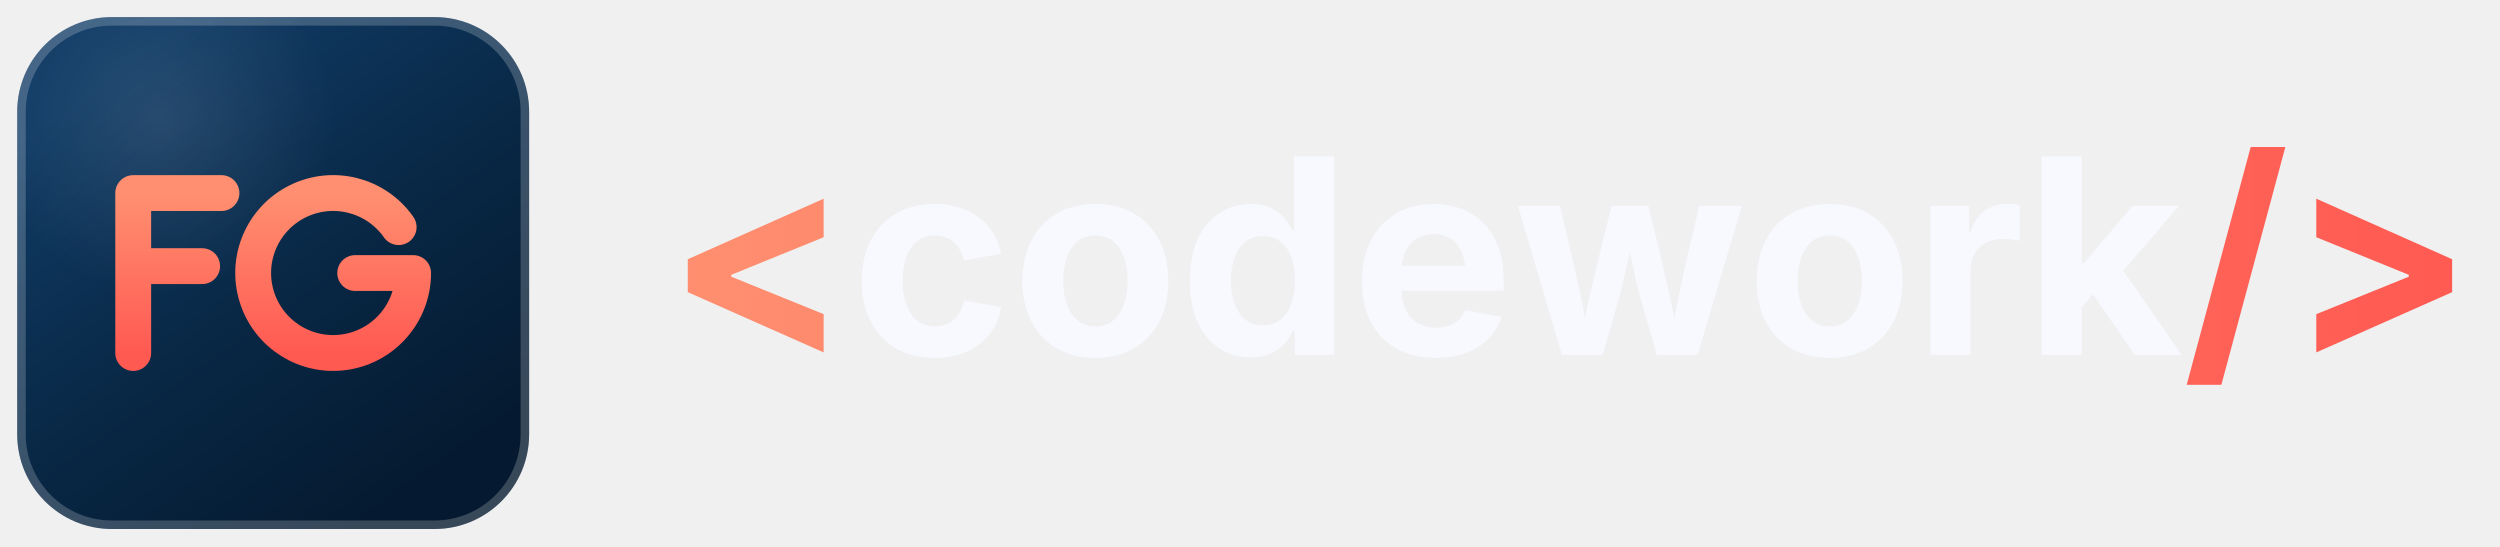
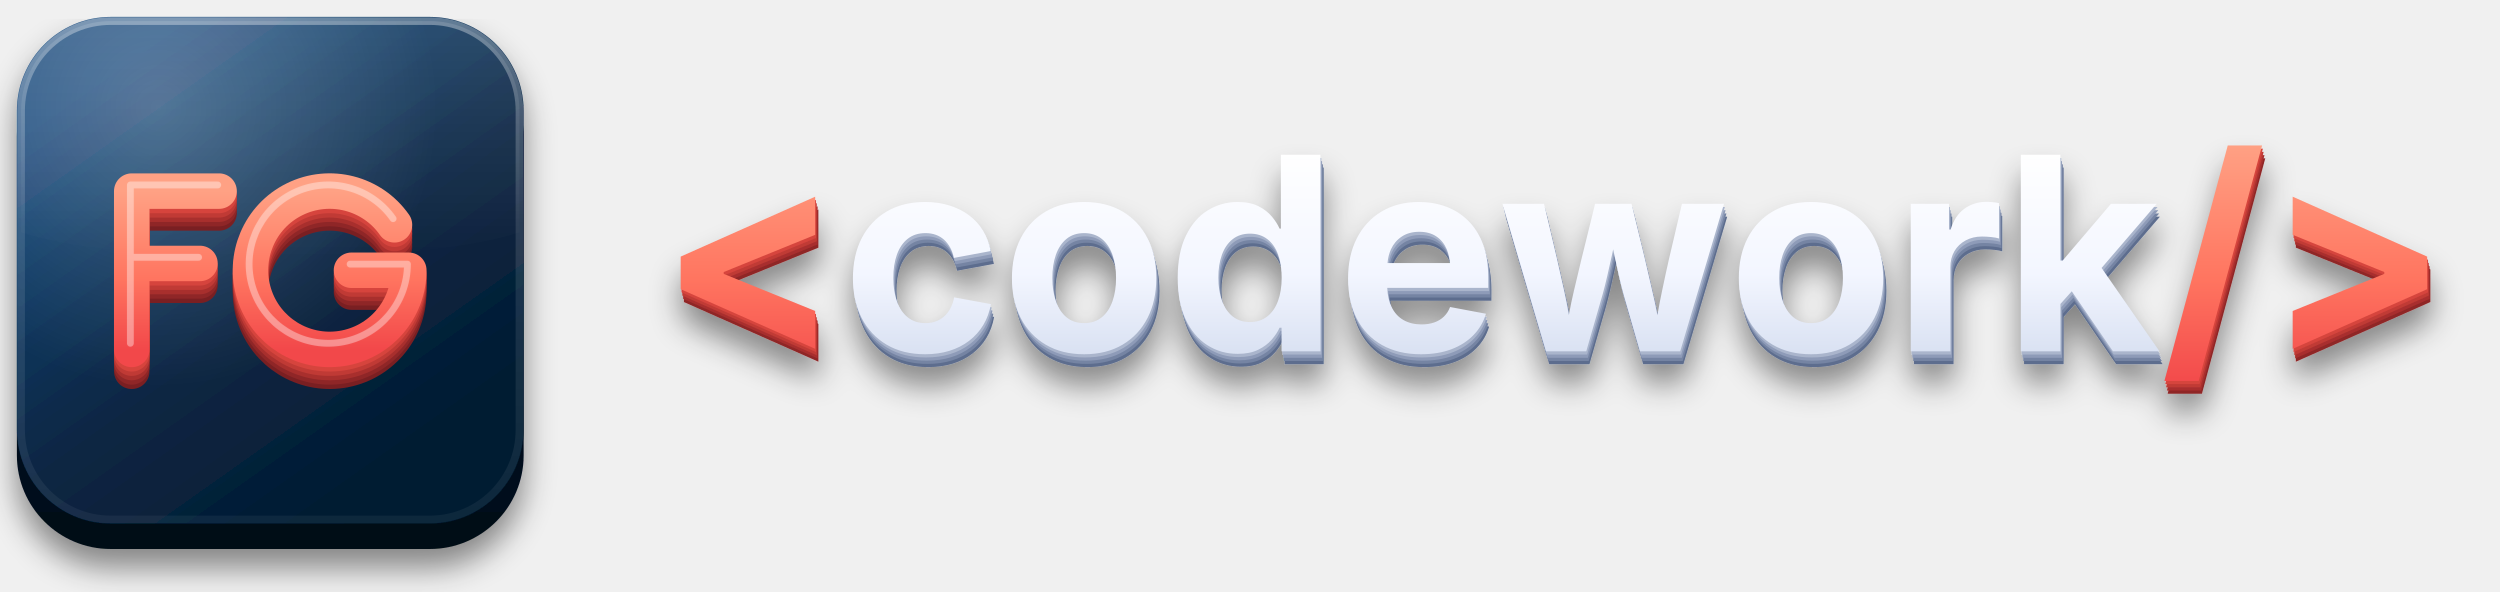
- <svg xmlns="http://www.w3.org/2000/svg" viewBox="0 0 292.97 64" width="293" height="64" role="img" aria-label="FGcodework">
+ <svg xmlns="http://www.w3.org/2000/svg" aria-label="FGcodework" height="140" role="img" viewBox="0 0 296 70" width="592">
  <defs>
-     <linearGradient id="t" x1="0.21" y1="0.09" x2="0.79" y2="0.91">
-       <stop offset="0" stop-color="#103B65" />
+     <linearGradient id="t" x1="0.21" x2="0.79" y1="0.09" y2="0.91">
+       <stop offset="0" stop-color="#14467a" />
      <stop offset=".55" stop-color="#082744" />
      <stop offset="1" stop-color="#051A30" />
    </linearGradient>
-     <radialGradient id="h" cx=".28" cy=".2" r=".34">
-       <stop offset="0" stop-color="#fff" stop-opacity=".10" />
+     <linearGradient id="side" x1="0" x2="0" y1="0" y2="1">
+       <stop offset="0" stop-color="#04182c" />
+       <stop offset="1" stop-color="#020c18" />
+     </linearGradient>
+     <radialGradient cx=".28" cy=".18" id="h" r=".55">
+       <stop offset="0" stop-color="#fff" stop-opacity=".22" />
      <stop offset="1" stop-color="#fff" stop-opacity="0" />
    </radialGradient>
-     <linearGradient id="c" x1="0" y1="0" x2="0" y2="1">
-       <stop offset="0" stop-color="#FF8F70" />
-       <stop offset="1" stop-color="#FF5A52" />
+     <linearGradient id="gloss" x1="0" x2="0" y1="0" y2="1">
+       <stop offset="0" stop-color="#fff" stop-opacity=".12" />
+       <stop offset=".85" stop-color="#fff" stop-opacity=".02" />
+       <stop offset="1" stop-color="#fff" stop-opacity="0" />
    </linearGradient>
-     <linearGradient id="b" gradientUnits="userSpaceOnUse" x1="78.0" y1="0" x2="290.0" y2="0">
-       <stop offset="0" stop-color="#FF8F70" />
-       <stop offset="1" stop-color="#FF5A52" />
+     <linearGradient id="rim" x1="0" x2="0" y1="0" y2="1">
+       <stop offset="0" stop-color="#fff" stop-opacity=".35" />
+       <stop offset=".4" stop-color="#fff" stop-opacity=".12" />
+       <stop offset="1" stop-color="#fff" stop-opacity=".05" />
    </linearGradient>
+     <linearGradient id="c" x1="0" x2="0" y1="0" y2="1">
+       <stop offset="0" stop-color="#FFA184" />
+       <stop offset=".55" stop-color="#FF7560" />
+       <stop offset="1" stop-color="#F2484A" />
+     </linearGradient>
+     <linearGradient gradientUnits="userSpaceOnUse" id="b" x1="0" x2="0" y1="17" y2="46">
+       <stop offset="0" stop-color="#FFA184" />
+       <stop offset=".55" stop-color="#FF7560" />
+       <stop offset="1" stop-color="#F2484A" />
+     </linearGradient>
+     <linearGradient gradientUnits="userSpaceOnUse" id="w" x1="0" x2="0" y1="18" y2="42">
+       <stop offset="0" stop-color="#FFFFFF" />
+       <stop offset=".6" stop-color="#F3F6FF" />
+       <stop offset="1" stop-color="#D9E1F2" />
+     </linearGradient>
+     <filter height="170%" id="ds" width="120%" x="-10%" y="-30%">
+       <feDropShadow dx="0" dy="2.2" flood-color="#000" flood-opacity=".45" stdDeviation="1.8" />
+     </filter>
+     <filter height="160%" id="ds2" width="140%" x="-20%" y="-20%">
+       <feDropShadow dx="0" dy="1.2" flood-color="#2a0a08" flood-opacity=".45" stdDeviation="1" />
+     </filter>
+     <filter id="blur">
+       <feGaussianBlur stdDeviation=".5" />
+     </filter>
  </defs>
-   <rect x="2" y="2" width="60" height="60" rx="11.1" fill="url(#t)" />
-   <rect x="2" y="2" width="60" height="60" rx="11.1" fill="url(#h)" />
-   <rect x="2.5" y="2.5" width="59" height="59" rx="10.6" fill="none" stroke="#FFFFFF" stroke-opacity=".2" />
-   <g transform="translate(32,32) scale(0.1616) translate(-261.5,-245)" fill="none" stroke="url(#c)" stroke-width="26" stroke-linecap="round" stroke-linejoin="round">
-     <path d="M160 303V187H224M160 240H210" />
-     <path d="M352.5 211.7A58 58 0 1 0 363 245L321 245" />
+   <g filter="url(#ds)">
+     <rect fill="url(#side)" height="60" rx="11.1" width="60" x="2" y="5" />
+     <rect fill="url(#t)" height="60" rx="11.1" width="60" x="2" y="2" />
+   </g>
+   <rect fill="url(#h)" height="60" rx="11.1" width="60" x="2" y="2" />
+   <path d="M13.1 2.5h37.8a10.6 10.6 0 0 1 10.6 10.6v14.4c-12 4-47 4-59 0V13.1A10.6 10.6 0 0 1 13.1 2.5z" fill="url(#gloss)" />
+   <rect fill="none" height="59" rx="10.6" stroke="url(#rim)" stroke-width=".9" width="59" x="2.5" y="2.5" />
+   <g fill="none" stroke-linecap="round" stroke-linejoin="round" transform="translate(32,32) scale(0.1616) translate(-261.5,-245)">
+     <g stroke="#7a1f22" stroke-width="26" transform="translate(0,16.0)">
+       <path d="M160 303V187H224M160 240H210" />
+       <path d="M352.5 211.7A58 58 0 1 0 363 245L321 245" />
+     </g>
+     <g stroke="#8f2627" stroke-width="26" transform="translate(0,12.8)">
+       <path d="M160 303V187H224M160 240H210" />
+       <path d="M352.5 211.7A58 58 0 1 0 363 245L321 245" />
+     </g>
+     <g stroke="#a82f2d" stroke-width="26" transform="translate(0,9.6)">
+       <path d="M160 303V187H224M160 240H210" />
+       <path d="M352.5 211.7A58 58 0 1 0 363 245L321 245" />
+     </g>
+     <g stroke="#c03a35" stroke-width="26" transform="translate(0,6.4)">
+       <path d="M160 303V187H224M160 240H210" />
+       <path d="M352.5 211.7A58 58 0 1 0 363 245L321 245" />
+     </g>
+     <g stroke="#d6443d" stroke-width="26" transform="translate(0,3.2)">
+       <path d="M160 303V187H224M160 240H210" />
+       <path d="M352.5 211.7A58 58 0 1 0 363 245L321 245" />
+     </g>
+     <g stroke="url(#c)" stroke-width="26">
+       <path d="M160 303V187H224M160 240H210" />
+       <path d="M352.5 211.7A58 58 0 1 0 363 245L321 245" />
+     </g>
+     <g filter="url(#blur)" stroke="#fff" stroke-opacity=".38" stroke-width="5" transform="translate(-1,-4.5)">
+       <path d="M160 303V187H224M160 240H210" />
+       <path d="M352.5 211.7A58 58 0 1 0 363 245L321 245" />
+     </g>
+   </g>
+   <g filter="url(#ds)">
+     <path d="M80.594 34.241V30.381L96.516 23.288V27.803L85.688 32.209V32.428L96.516 36.819V41.303Z" fill="#8f2627" transform="translate(0.38,1.52)" />
+     <path d="M80.594 34.241V30.381L96.516 23.288V27.803L85.688 32.209V32.428L96.516 36.819V41.303Z" fill="#a82f2d" transform="translate(0.29,1.14)" />
+     <path d="M80.594 34.241V30.381L96.516 23.288V27.803L85.688 32.209V32.428L96.516 36.819V41.303Z" fill="#c03a35" transform="translate(0.19,0.76)" />
+     <path d="M80.594 34.241V30.381L96.516 23.288V27.803L85.688 32.209V32.428L96.516 36.819V41.303Z" fill="#d6443d" transform="translate(0.10,0.38)" />
+     <path d="M109.531 41.944Q106.891 41.944 104.977 40.811Q103.062 39.678 102.023 37.655Q100.984 35.631 100.984 32.944Q100.984 30.225 102.023 28.202Q103.062 26.178 104.977 25.045Q106.891 23.913 109.531 23.913Q111.078 23.913 112.391 24.319Q113.703 24.725 114.719 25.475Q115.734 26.225 116.391 27.303Q117.047 28.381 117.297 29.725L112.938 30.538Q112.797 29.85 112.5 29.311Q112.203 28.772 111.781 28.389Q111.359 28.006 110.805 27.803Q110.25 27.6 109.578 27.6Q108.328 27.6 107.477 28.272Q106.625 28.944 106.195 30.147Q105.766 31.35 105.766 32.928Q105.766 34.475 106.195 35.678Q106.625 36.881 107.477 37.569Q108.328 38.256 109.578 38.256Q110.25 38.256 110.812 38.045Q111.375 37.834 111.812 37.436Q112.25 37.038 112.547 36.475Q112.844 35.913 112.969 35.209L117.328 36.006Q117.078 37.397 116.422 38.483Q115.766 39.569 114.75 40.35Q113.734 41.131 112.414 41.538Q111.094 41.944 109.531 41.944Z M128.359 41.944Q125.734 41.944 123.812 40.811Q121.891 39.678 120.852 37.655Q119.812 35.631 119.812 32.944Q119.812 30.225 120.852 28.202Q121.891 26.178 123.812 25.045Q125.734 23.913 128.359 23.913Q131.0 23.913 132.914 25.045Q134.828 26.178 135.867 28.202Q136.906 30.225 136.906 32.944Q136.906 35.631 135.867 37.655Q134.828 39.678 132.914 40.811Q131.0 41.944 128.359 41.944ZM128.359 38.256Q129.609 38.256 130.453 37.561Q131.297 36.866 131.719 35.655Q132.141 34.444 132.141 32.928Q132.141 31.381 131.719 30.178Q131.297 28.975 130.453 28.288Q129.609 27.6 128.359 27.6Q127.109 27.6 126.273 28.288Q125.438 28.975 125.016 30.178Q124.594 31.381 124.594 32.928Q124.594 34.444 125.016 35.655Q125.438 36.866 126.273 37.561Q127.109 38.256 128.359 38.256Z M146.547 41.897Q144.547 41.897 142.93 40.858Q141.312 39.819 140.375 37.811Q139.438 35.803 139.438 32.897Q139.438 29.913 140.406 27.913Q141.375 25.913 142.984 24.913Q144.594 23.913 146.531 23.913Q148.016 23.913 149.0 24.413Q149.984 24.913 150.594 25.647Q151.203 26.381 151.5 27.069H151.656V18.319H156.344V41.6H151.734V38.803H151.5Q151.188 39.506 150.57 40.217Q149.953 40.928 148.969 41.413Q147.984 41.897 146.547 41.897ZM148.0 38.131Q149.188 38.131 150.031 37.475Q150.875 36.819 151.312 35.639Q151.75 34.459 151.75 32.881Q151.75 31.288 151.32 30.123Q150.891 28.959 150.047 28.311Q149.203 27.663 148.0 27.663Q146.766 27.663 145.93 28.334Q145.094 29.006 144.672 30.178Q144.25 31.35 144.25 32.881Q144.25 34.413 144.68 35.6Q145.109 36.788 145.945 37.459Q146.781 38.131 148.0 38.131Z M168.234 41.944Q165.562 41.944 163.625 40.85Q161.688 39.756 160.648 37.741Q159.609 35.725 159.609 32.959Q159.609 30.256 160.641 28.225Q161.672 26.194 163.562 25.053Q165.453 23.913 168.0 23.913Q169.719 23.913 171.203 24.459Q172.688 25.006 173.812 26.108Q174.938 27.209 175.57 28.866Q176.203 30.522 176.203 32.772V34.084H164.25Q164.297 35.413 164.766 36.35Q165.266 37.381 166.18 37.897Q167.094 38.413 168.312 38.413Q169.141 38.413 169.812 38.178Q170.484 37.944 170.961 37.483Q171.438 37.022 171.688 36.35L175.938 37.147Q175.516 38.584 174.469 39.67Q173.422 40.756 171.852 41.35Q170.281 41.944 168.234 41.944ZM164.281 31.147H171.688Q171.594 30.272 171.312 29.553Q170.891 28.553 170.07 27.998Q169.25 27.444 168.047 27.444Q166.828 27.444 165.977 28.006Q165.125 28.569 164.688 29.522Q164.359 30.256 164.281 31.147Z M183.047 41.6 177.891 24.131H182.812L184.328 30.584Q184.719 32.319 185.172 34.35Q185.484 35.741 185.75 37.303Q186.031 35.772 186.359 34.397Q186.844 32.35 187.266 30.584L188.859 24.131H193.172L194.734 30.584Q195.125 32.35 195.609 34.381Q195.938 35.772 196.234 37.319Q196.5 35.772 196.797 34.397Q197.219 32.366 197.625 30.584L199.141 24.131H204.125L198.938 41.6H194.172L192.234 34.866Q191.953 33.85 191.672 32.623Q191.391 31.397 191.125 30.116Q191.062 29.819 191.0 29.522Q190.938 29.819 190.875 30.116Q190.594 31.397 190.312 32.631Q190.031 33.866 189.75 34.866L187.812 41.6Z M214.422 41.944Q211.797 41.944 209.875 40.811Q207.953 39.678 206.914 37.655Q205.875 35.631 205.875 32.944Q205.875 30.225 206.914 28.202Q207.953 26.178 209.875 25.045Q211.797 23.913 214.422 23.913Q217.062 23.913 218.977 25.045Q220.891 26.178 221.93 28.202Q222.969 30.225 222.969 32.944Q222.969 35.631 221.93 37.655Q220.891 39.678 218.977 40.811Q217.062 41.944 214.422 41.944ZM214.422 38.256Q215.672 38.256 216.516 37.561Q217.359 36.866 217.781 35.655Q218.203 34.444 218.203 32.928Q218.203 31.381 217.781 30.178Q217.359 28.975 216.516 28.288Q215.672 27.6 214.422 27.6Q213.172 27.6 212.336 28.288Q211.5 28.975 211.078 30.178Q210.656 31.381 210.656 32.928Q210.656 34.444 211.078 35.655Q211.5 36.866 212.336 37.561Q213.172 38.256 214.422 38.256Z M226.234 41.6V24.131H230.766V27.178H230.953Q231.438 25.553 232.57 24.725Q233.703 23.897 235.172 23.897Q235.531 23.897 235.953 23.936Q236.375 23.975 236.688 24.053V28.241Q236.375 28.131 235.781 28.069Q235.188 28.006 234.656 28.006Q233.594 28.006 232.734 28.467Q231.875 28.928 231.398 29.748Q230.922 30.569 230.922 31.663V41.6Z M239.266 41.6V18.319H243.953V30.85H244.219L249.938 24.131H255.359L248.828 31.725L255.688 41.6H250.172L245.297 34.491L243.953 35.991V41.6Z" fill="#5d6d8e" transform="translate(0.38,1.52)" />
+     <path d="M109.531 41.944Q106.891 41.944 104.977 40.811Q103.062 39.678 102.023 37.655Q100.984 35.631 100.984 32.944Q100.984 30.225 102.023 28.202Q103.062 26.178 104.977 25.045Q106.891 23.913 109.531 23.913Q111.078 23.913 112.391 24.319Q113.703 24.725 114.719 25.475Q115.734 26.225 116.391 27.303Q117.047 28.381 117.297 29.725L112.938 30.538Q112.797 29.85 112.5 29.311Q112.203 28.772 111.781 28.389Q111.359 28.006 110.805 27.803Q110.25 27.6 109.578 27.6Q108.328 27.6 107.477 28.272Q106.625 28.944 106.195 30.147Q105.766 31.35 105.766 32.928Q105.766 34.475 106.195 35.678Q106.625 36.881 107.477 37.569Q108.328 38.256 109.578 38.256Q110.25 38.256 110.812 38.045Q111.375 37.834 111.812 37.436Q112.25 37.038 112.547 36.475Q112.844 35.913 112.969 35.209L117.328 36.006Q117.078 37.397 116.422 38.483Q115.766 39.569 114.75 40.35Q113.734 41.131 112.414 41.538Q111.094 41.944 109.531 41.944Z M128.359 41.944Q125.734 41.944 123.812 40.811Q121.891 39.678 120.852 37.655Q119.812 35.631 119.812 32.944Q119.812 30.225 120.852 28.202Q121.891 26.178 123.812 25.045Q125.734 23.913 128.359 23.913Q131.0 23.913 132.914 25.045Q134.828 26.178 135.867 28.202Q136.906 30.225 136.906 32.944Q136.906 35.631 135.867 37.655Q134.828 39.678 132.914 40.811Q131.0 41.944 128.359 41.944ZM128.359 38.256Q129.609 38.256 130.453 37.561Q131.297 36.866 131.719 35.655Q132.141 34.444 132.141 32.928Q132.141 31.381 131.719 30.178Q131.297 28.975 130.453 28.288Q129.609 27.6 128.359 27.6Q127.109 27.6 126.273 28.288Q125.438 28.975 125.016 30.178Q124.594 31.381 124.594 32.928Q124.594 34.444 125.016 35.655Q125.438 36.866 126.273 37.561Q127.109 38.256 128.359 38.256Z M146.547 41.897Q144.547 41.897 142.93 40.858Q141.312 39.819 140.375 37.811Q139.438 35.803 139.438 32.897Q139.438 29.913 140.406 27.913Q141.375 25.913 142.984 24.913Q144.594 23.913 146.531 23.913Q148.016 23.913 149.0 24.413Q149.984 24.913 150.594 25.647Q151.203 26.381 151.5 27.069H151.656V18.319H156.344V41.6H151.734V38.803H151.5Q151.188 39.506 150.57 40.217Q149.953 40.928 148.969 41.413Q147.984 41.897 146.547 41.897ZM148.0 38.131Q149.188 38.131 150.031 37.475Q150.875 36.819 151.312 35.639Q151.75 34.459 151.75 32.881Q151.75 31.288 151.32 30.123Q150.891 28.959 150.047 28.311Q149.203 27.663 148.0 27.663Q146.766 27.663 145.93 28.334Q145.094 29.006 144.672 30.178Q144.25 31.35 144.25 32.881Q144.25 34.413 144.68 35.6Q145.109 36.788 145.945 37.459Q146.781 38.131 148.0 38.131Z M168.234 41.944Q165.562 41.944 163.625 40.85Q161.688 39.756 160.648 37.741Q159.609 35.725 159.609 32.959Q159.609 30.256 160.641 28.225Q161.672 26.194 163.562 25.053Q165.453 23.913 168.0 23.913Q169.719 23.913 171.203 24.459Q172.688 25.006 173.812 26.108Q174.938 27.209 175.57 28.866Q176.203 30.522 176.203 32.772V34.084H164.25Q164.297 35.413 164.766 36.35Q165.266 37.381 166.18 37.897Q167.094 38.413 168.312 38.413Q169.141 38.413 169.812 38.178Q170.484 37.944 170.961 37.483Q171.438 37.022 171.688 36.35L175.938 37.147Q175.516 38.584 174.469 39.67Q173.422 40.756 171.852 41.35Q170.281 41.944 168.234 41.944ZM164.281 31.147H171.688Q171.594 30.272 171.312 29.553Q170.891 28.553 170.07 27.998Q169.25 27.444 168.047 27.444Q166.828 27.444 165.977 28.006Q165.125 28.569 164.688 29.522Q164.359 30.256 164.281 31.147Z M183.047 41.6 177.891 24.131H182.812L184.328 30.584Q184.719 32.319 185.172 34.35Q185.484 35.741 185.75 37.303Q186.031 35.772 186.359 34.397Q186.844 32.35 187.266 30.584L188.859 24.131H193.172L194.734 30.584Q195.125 32.35 195.609 34.381Q195.938 35.772 196.234 37.319Q196.5 35.772 196.797 34.397Q197.219 32.366 197.625 30.584L199.141 24.131H204.125L198.938 41.6H194.172L192.234 34.866Q191.953 33.85 191.672 32.623Q191.391 31.397 191.125 30.116Q191.062 29.819 191.0 29.522Q190.938 29.819 190.875 30.116Q190.594 31.397 190.312 32.631Q190.031 33.866 189.75 34.866L187.812 41.6Z M214.422 41.944Q211.797 41.944 209.875 40.811Q207.953 39.678 206.914 37.655Q205.875 35.631 205.875 32.944Q205.875 30.225 206.914 28.202Q207.953 26.178 209.875 25.045Q211.797 23.913 214.422 23.913Q217.062 23.913 218.977 25.045Q220.891 26.178 221.93 28.202Q222.969 30.225 222.969 32.944Q222.969 35.631 221.93 37.655Q220.891 39.678 218.977 40.811Q217.062 41.944 214.422 41.944ZM214.422 38.256Q215.672 38.256 216.516 37.561Q217.359 36.866 217.781 35.655Q218.203 34.444 218.203 32.928Q218.203 31.381 217.781 30.178Q217.359 28.975 216.516 28.288Q215.672 27.6 214.422 27.6Q213.172 27.6 212.336 28.288Q211.5 28.975 211.078 30.178Q210.656 31.381 210.656 32.928Q210.656 34.444 211.078 35.655Q211.5 36.866 212.336 37.561Q213.172 38.256 214.422 38.256Z M226.234 41.6V24.131H230.766V27.178H230.953Q231.438 25.553 232.57 24.725Q233.703 23.897 235.172 23.897Q235.531 23.897 235.953 23.936Q236.375 23.975 236.688 24.053V28.241Q236.375 28.131 235.781 28.069Q235.188 28.006 234.656 28.006Q233.594 28.006 232.734 28.467Q231.875 28.928 231.398 29.748Q230.922 30.569 230.922 31.663V41.6Z M239.266 41.6V18.319H243.953V30.85H244.219L249.938 24.131H255.359L248.828 31.725L255.688 41.6H250.172L245.297 34.491L243.953 35.991V41.6Z" fill="#7584a3" transform="translate(0.29,1.14)" />
+     <path d="M109.531 41.944Q106.891 41.944 104.977 40.811Q103.062 39.678 102.023 37.655Q100.984 35.631 100.984 32.944Q100.984 30.225 102.023 28.202Q103.062 26.178 104.977 25.045Q106.891 23.913 109.531 23.913Q111.078 23.913 112.391 24.319Q113.703 24.725 114.719 25.475Q115.734 26.225 116.391 27.303Q117.047 28.381 117.297 29.725L112.938 30.538Q112.797 29.85 112.5 29.311Q112.203 28.772 111.781 28.389Q111.359 28.006 110.805 27.803Q110.25 27.6 109.578 27.6Q108.328 27.6 107.477 28.272Q106.625 28.944 106.195 30.147Q105.766 31.35 105.766 32.928Q105.766 34.475 106.195 35.678Q106.625 36.881 107.477 37.569Q108.328 38.256 109.578 38.256Q110.25 38.256 110.812 38.045Q111.375 37.834 111.812 37.436Q112.25 37.038 112.547 36.475Q112.844 35.913 112.969 35.209L117.328 36.006Q117.078 37.397 116.422 38.483Q115.766 39.569 114.75 40.35Q113.734 41.131 112.414 41.538Q111.094 41.944 109.531 41.944Z M128.359 41.944Q125.734 41.944 123.812 40.811Q121.891 39.678 120.852 37.655Q119.812 35.631 119.812 32.944Q119.812 30.225 120.852 28.202Q121.891 26.178 123.812 25.045Q125.734 23.913 128.359 23.913Q131.0 23.913 132.914 25.045Q134.828 26.178 135.867 28.202Q136.906 30.225 136.906 32.944Q136.906 35.631 135.867 37.655Q134.828 39.678 132.914 40.811Q131.0 41.944 128.359 41.944ZM128.359 38.256Q129.609 38.256 130.453 37.561Q131.297 36.866 131.719 35.655Q132.141 34.444 132.141 32.928Q132.141 31.381 131.719 30.178Q131.297 28.975 130.453 28.288Q129.609 27.6 128.359 27.6Q127.109 27.6 126.273 28.288Q125.438 28.975 125.016 30.178Q124.594 31.381 124.594 32.928Q124.594 34.444 125.016 35.655Q125.438 36.866 126.273 37.561Q127.109 38.256 128.359 38.256Z M146.547 41.897Q144.547 41.897 142.93 40.858Q141.312 39.819 140.375 37.811Q139.438 35.803 139.438 32.897Q139.438 29.913 140.406 27.913Q141.375 25.913 142.984 24.913Q144.594 23.913 146.531 23.913Q148.016 23.913 149.0 24.413Q149.984 24.913 150.594 25.647Q151.203 26.381 151.5 27.069H151.656V18.319H156.344V41.6H151.734V38.803H151.5Q151.188 39.506 150.57 40.217Q149.953 40.928 148.969 41.413Q147.984 41.897 146.547 41.897ZM148.0 38.131Q149.188 38.131 150.031 37.475Q150.875 36.819 151.312 35.639Q151.75 34.459 151.75 32.881Q151.75 31.288 151.32 30.123Q150.891 28.959 150.047 28.311Q149.203 27.663 148.0 27.663Q146.766 27.663 145.93 28.334Q145.094 29.006 144.672 30.178Q144.25 31.35 144.25 32.881Q144.25 34.413 144.68 35.6Q145.109 36.788 145.945 37.459Q146.781 38.131 148.0 38.131Z M168.234 41.944Q165.562 41.944 163.625 40.85Q161.688 39.756 160.648 37.741Q159.609 35.725 159.609 32.959Q159.609 30.256 160.641 28.225Q161.672 26.194 163.562 25.053Q165.453 23.913 168.0 23.913Q169.719 23.913 171.203 24.459Q172.688 25.006 173.812 26.108Q174.938 27.209 175.57 28.866Q176.203 30.522 176.203 32.772V34.084H164.25Q164.297 35.413 164.766 36.35Q165.266 37.381 166.18 37.897Q167.094 38.413 168.312 38.413Q169.141 38.413 169.812 38.178Q170.484 37.944 170.961 37.483Q171.438 37.022 171.688 36.35L175.938 37.147Q175.516 38.584 174.469 39.67Q173.422 40.756 171.852 41.35Q170.281 41.944 168.234 41.944ZM164.281 31.147H171.688Q171.594 30.272 171.312 29.553Q170.891 28.553 170.07 27.998Q169.25 27.444 168.047 27.444Q166.828 27.444 165.977 28.006Q165.125 28.569 164.688 29.522Q164.359 30.256 164.281 31.147Z M183.047 41.6 177.891 24.131H182.812L184.328 30.584Q184.719 32.319 185.172 34.35Q185.484 35.741 185.75 37.303Q186.031 35.772 186.359 34.397Q186.844 32.35 187.266 30.584L188.859 24.131H193.172L194.734 30.584Q195.125 32.35 195.609 34.381Q195.938 35.772 196.234 37.319Q196.5 35.772 196.797 34.397Q197.219 32.366 197.625 30.584L199.141 24.131H204.125L198.938 41.6H194.172L192.234 34.866Q191.953 33.85 191.672 32.623Q191.391 31.397 191.125 30.116Q191.062 29.819 191.0 29.522Q190.938 29.819 190.875 30.116Q190.594 31.397 190.312 32.631Q190.031 33.866 189.75 34.866L187.812 41.6Z M214.422 41.944Q211.797 41.944 209.875 40.811Q207.953 39.678 206.914 37.655Q205.875 35.631 205.875 32.944Q205.875 30.225 206.914 28.202Q207.953 26.178 209.875 25.045Q211.797 23.913 214.422 23.913Q217.062 23.913 218.977 25.045Q220.891 26.178 221.93 28.202Q222.969 30.225 222.969 32.944Q222.969 35.631 221.93 37.655Q220.891 39.678 218.977 40.811Q217.062 41.944 214.422 41.944ZM214.422 38.256Q215.672 38.256 216.516 37.561Q217.359 36.866 217.781 35.655Q218.203 34.444 218.203 32.928Q218.203 31.381 217.781 30.178Q217.359 28.975 216.516 28.288Q215.672 27.6 214.422 27.6Q213.172 27.6 212.336 28.288Q211.5 28.975 211.078 30.178Q210.656 31.381 210.656 32.928Q210.656 34.444 211.078 35.655Q211.5 36.866 212.336 37.561Q213.172 38.256 214.422 38.256Z M226.234 41.6V24.131H230.766V27.178H230.953Q231.438 25.553 232.57 24.725Q233.703 23.897 235.172 23.897Q235.531 23.897 235.953 23.936Q236.375 23.975 236.688 24.053V28.241Q236.375 28.131 235.781 28.069Q235.188 28.006 234.656 28.006Q233.594 28.006 232.734 28.467Q231.875 28.928 231.398 29.748Q230.922 30.569 230.922 31.663V41.6Z M239.266 41.6V18.319H243.953V30.85H244.219L249.938 24.131H255.359L248.828 31.725L255.688 41.6H250.172L245.297 34.491L243.953 35.991V41.6Z" fill="#8e9bb8" transform="translate(0.19,0.76)" />
+     <path d="M109.531 41.944Q106.891 41.944 104.977 40.811Q103.062 39.678 102.023 37.655Q100.984 35.631 100.984 32.944Q100.984 30.225 102.023 28.202Q103.062 26.178 104.977 25.045Q106.891 23.913 109.531 23.913Q111.078 23.913 112.391 24.319Q113.703 24.725 114.719 25.475Q115.734 26.225 116.391 27.303Q117.047 28.381 117.297 29.725L112.938 30.538Q112.797 29.85 112.5 29.311Q112.203 28.772 111.781 28.389Q111.359 28.006 110.805 27.803Q110.25 27.6 109.578 27.6Q108.328 27.6 107.477 28.272Q106.625 28.944 106.195 30.147Q105.766 31.35 105.766 32.928Q105.766 34.475 106.195 35.678Q106.625 36.881 107.477 37.569Q108.328 38.256 109.578 38.256Q110.25 38.256 110.812 38.045Q111.375 37.834 111.812 37.436Q112.25 37.038 112.547 36.475Q112.844 35.913 112.969 35.209L117.328 36.006Q117.078 37.397 116.422 38.483Q115.766 39.569 114.75 40.35Q113.734 41.131 112.414 41.538Q111.094 41.944 109.531 41.944Z M128.359 41.944Q125.734 41.944 123.812 40.811Q121.891 39.678 120.852 37.655Q119.812 35.631 119.812 32.944Q119.812 30.225 120.852 28.202Q121.891 26.178 123.812 25.045Q125.734 23.913 128.359 23.913Q131.0 23.913 132.914 25.045Q134.828 26.178 135.867 28.202Q136.906 30.225 136.906 32.944Q136.906 35.631 135.867 37.655Q134.828 39.678 132.914 40.811Q131.0 41.944 128.359 41.944ZM128.359 38.256Q129.609 38.256 130.453 37.561Q131.297 36.866 131.719 35.655Q132.141 34.444 132.141 32.928Q132.141 31.381 131.719 30.178Q131.297 28.975 130.453 28.288Q129.609 27.6 128.359 27.6Q127.109 27.6 126.273 28.288Q125.438 28.975 125.016 30.178Q124.594 31.381 124.594 32.928Q124.594 34.444 125.016 35.655Q125.438 36.866 126.273 37.561Q127.109 38.256 128.359 38.256Z M146.547 41.897Q144.547 41.897 142.93 40.858Q141.312 39.819 140.375 37.811Q139.438 35.803 139.438 32.897Q139.438 29.913 140.406 27.913Q141.375 25.913 142.984 24.913Q144.594 23.913 146.531 23.913Q148.016 23.913 149.0 24.413Q149.984 24.913 150.594 25.647Q151.203 26.381 151.5 27.069H151.656V18.319H156.344V41.6H151.734V38.803H151.5Q151.188 39.506 150.57 40.217Q149.953 40.928 148.969 41.413Q147.984 41.897 146.547 41.897ZM148.0 38.131Q149.188 38.131 150.031 37.475Q150.875 36.819 151.312 35.639Q151.75 34.459 151.75 32.881Q151.75 31.288 151.32 30.123Q150.891 28.959 150.047 28.311Q149.203 27.663 148.0 27.663Q146.766 27.663 145.93 28.334Q145.094 29.006 144.672 30.178Q144.25 31.35 144.25 32.881Q144.25 34.413 144.68 35.6Q145.109 36.788 145.945 37.459Q146.781 38.131 148.0 38.131Z M168.234 41.944Q165.562 41.944 163.625 40.85Q161.688 39.756 160.648 37.741Q159.609 35.725 159.609 32.959Q159.609 30.256 160.641 28.225Q161.672 26.194 163.562 25.053Q165.453 23.913 168.0 23.913Q169.719 23.913 171.203 24.459Q172.688 25.006 173.812 26.108Q174.938 27.209 175.57 28.866Q176.203 30.522 176.203 32.772V34.084H164.25Q164.297 35.413 164.766 36.35Q165.266 37.381 166.18 37.897Q167.094 38.413 168.312 38.413Q169.141 38.413 169.812 38.178Q170.484 37.944 170.961 37.483Q171.438 37.022 171.688 36.35L175.938 37.147Q175.516 38.584 174.469 39.67Q173.422 40.756 171.852 41.35Q170.281 41.944 168.234 41.944ZM164.281 31.147H171.688Q171.594 30.272 171.312 29.553Q170.891 28.553 170.07 27.998Q169.25 27.444 168.047 27.444Q166.828 27.444 165.977 28.006Q165.125 28.569 164.688 29.522Q164.359 30.256 164.281 31.147Z M183.047 41.6 177.891 24.131H182.812L184.328 30.584Q184.719 32.319 185.172 34.35Q185.484 35.741 185.75 37.303Q186.031 35.772 186.359 34.397Q186.844 32.35 187.266 30.584L188.859 24.131H193.172L194.734 30.584Q195.125 32.35 195.609 34.381Q195.938 35.772 196.234 37.319Q196.5 35.772 196.797 34.397Q197.219 32.366 197.625 30.584L199.141 24.131H204.125L198.938 41.6H194.172L192.234 34.866Q191.953 33.85 191.672 32.623Q191.391 31.397 191.125 30.116Q191.062 29.819 191.0 29.522Q190.938 29.819 190.875 30.116Q190.594 31.397 190.312 32.631Q190.031 33.866 189.75 34.866L187.812 41.6Z M214.422 41.944Q211.797 41.944 209.875 40.811Q207.953 39.678 206.914 37.655Q205.875 35.631 205.875 32.944Q205.875 30.225 206.914 28.202Q207.953 26.178 209.875 25.045Q211.797 23.913 214.422 23.913Q217.062 23.913 218.977 25.045Q220.891 26.178 221.93 28.202Q222.969 30.225 222.969 32.944Q222.969 35.631 221.93 37.655Q220.891 39.678 218.977 40.811Q217.062 41.944 214.422 41.944ZM214.422 38.256Q215.672 38.256 216.516 37.561Q217.359 36.866 217.781 35.655Q218.203 34.444 218.203 32.928Q218.203 31.381 217.781 30.178Q217.359 28.975 216.516 28.288Q215.672 27.6 214.422 27.6Q213.172 27.6 212.336 28.288Q211.5 28.975 211.078 30.178Q210.656 31.381 210.656 32.928Q210.656 34.444 211.078 35.655Q211.5 36.866 212.336 37.561Q213.172 38.256 214.422 38.256Z M226.234 41.6V24.131H230.766V27.178H230.953Q231.438 25.553 232.57 24.725Q233.703 23.897 235.172 23.897Q235.531 23.897 235.953 23.936Q236.375 23.975 236.688 24.053V28.241Q236.375 28.131 235.781 28.069Q235.188 28.006 234.656 28.006Q233.594 28.006 232.734 28.467Q231.875 28.928 231.398 29.748Q230.922 30.569 230.922 31.663V41.6Z M239.266 41.6V18.319H243.953V30.85H244.219L249.938 24.131H255.359L248.828 31.725L255.688 41.6H250.172L245.297 34.491L243.953 35.991V41.6Z" fill="#aab5cc" transform="translate(0.10,0.38)" />
+     <path d="M267.828 17.225 260.328 45.1H256.266L263.766 17.225Z M287.375 34.241 271.453 41.303V36.819L282.297 32.428V32.209L271.453 27.803V23.288L287.375 30.381Z" fill="#8f2627" transform="translate(0.38,1.52)" />
+     <path d="M267.828 17.225 260.328 45.1H256.266L263.766 17.225Z M287.375 34.241 271.453 41.303V36.819L282.297 32.428V32.209L271.453 27.803V23.288L287.375 30.381Z" fill="#a82f2d" transform="translate(0.29,1.14)" />
+     <path d="M267.828 17.225 260.328 45.1H256.266L263.766 17.225Z M287.375 34.241 271.453 41.303V36.819L282.297 32.428V32.209L271.453 27.803V23.288L287.375 30.381Z" fill="#c03a35" transform="translate(0.19,0.76)" />
+     <path d="M267.828 17.225 260.328 45.1H256.266L263.766 17.225Z M287.375 34.241 271.453 41.303V36.819L282.297 32.428V32.209L271.453 27.803V23.288L287.375 30.381Z" fill="#d6443d" transform="translate(0.10,0.38)" />
  </g>
  <path d="M80.594 34.241V30.381L96.516 23.288V27.803L85.688 32.209V32.428L96.516 36.819V41.303Z" fill="url(#b)" />
-   <path d="M109.531 41.944Q106.891 41.944 104.977 40.811Q103.062 39.678 102.023 37.655Q100.984 35.631 100.984 32.944Q100.984 30.225 102.023 28.202Q103.062 26.178 104.977 25.045Q106.891 23.913 109.531 23.913Q111.078 23.913 112.391 24.319Q113.703 24.725 114.719 25.475Q115.734 26.225 116.391 27.303Q117.047 28.381 117.297 29.725L112.938 30.538Q112.797 29.85 112.5 29.311Q112.203 28.772 111.781 28.389Q111.359 28.006 110.805 27.803Q110.25 27.6 109.578 27.6Q108.328 27.6 107.477 28.272Q106.625 28.944 106.195 30.147Q105.766 31.35 105.766 32.928Q105.766 34.475 106.195 35.678Q106.625 36.881 107.477 37.569Q108.328 38.256 109.578 38.256Q110.25 38.256 110.812 38.045Q111.375 37.834 111.812 37.436Q112.25 37.038 112.547 36.475Q112.844 35.913 112.969 35.209L117.328 36.006Q117.078 37.397 116.422 38.483Q115.766 39.569 114.75 40.35Q113.734 41.131 112.414 41.538Q111.094 41.944 109.531 41.944Z M128.359 41.944Q125.734 41.944 123.812 40.811Q121.891 39.678 120.852 37.655Q119.812 35.631 119.812 32.944Q119.812 30.225 120.852 28.202Q121.891 26.178 123.812 25.045Q125.734 23.913 128.359 23.913Q131.0 23.913 132.914 25.045Q134.828 26.178 135.867 28.202Q136.906 30.225 136.906 32.944Q136.906 35.631 135.867 37.655Q134.828 39.678 132.914 40.811Q131.0 41.944 128.359 41.944ZM128.359 38.256Q129.609 38.256 130.453 37.561Q131.297 36.866 131.719 35.655Q132.141 34.444 132.141 32.928Q132.141 31.381 131.719 30.178Q131.297 28.975 130.453 28.288Q129.609 27.6 128.359 27.6Q127.109 27.6 126.273 28.288Q125.438 28.975 125.016 30.178Q124.594 31.381 124.594 32.928Q124.594 34.444 125.016 35.655Q125.438 36.866 126.273 37.561Q127.109 38.256 128.359 38.256Z M146.547 41.897Q144.547 41.897 142.93 40.858Q141.312 39.819 140.375 37.811Q139.438 35.803 139.438 32.897Q139.438 29.913 140.406 27.913Q141.375 25.913 142.984 24.913Q144.594 23.913 146.531 23.913Q148.016 23.913 149.0 24.413Q149.984 24.913 150.594 25.647Q151.203 26.381 151.5 27.069H151.656V18.319H156.344V41.6H151.734V38.803H151.5Q151.188 39.506 150.57 40.217Q149.953 40.928 148.969 41.413Q147.984 41.897 146.547 41.897ZM148.0 38.131Q149.188 38.131 150.031 37.475Q150.875 36.819 151.312 35.639Q151.75 34.459 151.75 32.881Q151.75 31.288 151.32 30.123Q150.891 28.959 150.047 28.311Q149.203 27.663 148.0 27.663Q146.766 27.663 145.93 28.334Q145.094 29.006 144.672 30.178Q144.25 31.35 144.25 32.881Q144.25 34.413 144.68 35.6Q145.109 36.788 145.945 37.459Q146.781 38.131 148.0 38.131Z M168.234 41.944Q165.562 41.944 163.625 40.85Q161.688 39.756 160.648 37.741Q159.609 35.725 159.609 32.959Q159.609 30.256 160.641 28.225Q161.672 26.194 163.562 25.053Q165.453 23.913 168.0 23.913Q169.719 23.913 171.203 24.459Q172.688 25.006 173.812 26.108Q174.938 27.209 175.57 28.866Q176.203 30.522 176.203 32.772V34.084H164.25Q164.297 35.413 164.766 36.35Q165.266 37.381 166.18 37.897Q167.094 38.413 168.312 38.413Q169.141 38.413 169.812 38.178Q170.484 37.944 170.961 37.483Q171.438 37.022 171.688 36.35L175.938 37.147Q175.516 38.584 174.469 39.67Q173.422 40.756 171.852 41.35Q170.281 41.944 168.234 41.944ZM164.281 31.147H171.688Q171.594 30.272 171.312 29.553Q170.891 28.553 170.07 27.998Q169.25 27.444 168.047 27.444Q166.828 27.444 165.977 28.006Q165.125 28.569 164.688 29.522Q164.359 30.256 164.281 31.147Z M183.047 41.6 177.891 24.131H182.812L184.328 30.584Q184.719 32.319 185.172 34.35Q185.484 35.741 185.75 37.303Q186.031 35.772 186.359 34.397Q186.844 32.35 187.266 30.584L188.859 24.131H193.172L194.734 30.584Q195.125 32.35 195.609 34.381Q195.938 35.772 196.234 37.319Q196.5 35.772 196.797 34.397Q197.219 32.366 197.625 30.584L199.141 24.131H204.125L198.938 41.6H194.172L192.234 34.866Q191.953 33.85 191.672 32.623Q191.391 31.397 191.125 30.116Q191.062 29.819 191.0 29.522Q190.938 29.819 190.875 30.116Q190.594 31.397 190.312 32.631Q190.031 33.866 189.75 34.866L187.812 41.6Z M214.422 41.944Q211.797 41.944 209.875 40.811Q207.953 39.678 206.914 37.655Q205.875 35.631 205.875 32.944Q205.875 30.225 206.914 28.202Q207.953 26.178 209.875 25.045Q211.797 23.913 214.422 23.913Q217.062 23.913 218.977 25.045Q220.891 26.178 221.93 28.202Q222.969 30.225 222.969 32.944Q222.969 35.631 221.93 37.655Q220.891 39.678 218.977 40.811Q217.062 41.944 214.422 41.944ZM214.422 38.256Q215.672 38.256 216.516 37.561Q217.359 36.866 217.781 35.655Q218.203 34.444 218.203 32.928Q218.203 31.381 217.781 30.178Q217.359 28.975 216.516 28.288Q215.672 27.6 214.422 27.6Q213.172 27.6 212.336 28.288Q211.5 28.975 211.078 30.178Q210.656 31.381 210.656 32.928Q210.656 34.444 211.078 35.655Q211.5 36.866 212.336 37.561Q213.172 38.256 214.422 38.256Z M226.234 41.6V24.131H230.766V27.178H230.953Q231.438 25.553 232.57 24.725Q233.703 23.897 235.172 23.897Q235.531 23.897 235.953 23.936Q236.375 23.975 236.688 24.053V28.241Q236.375 28.131 235.781 28.069Q235.188 28.006 234.656 28.006Q233.594 28.006 232.734 28.467Q231.875 28.928 231.398 29.748Q230.922 30.569 230.922 31.663V41.6Z M239.266 41.6V18.319H243.953V30.85H244.219L249.938 24.131H255.359L248.828 31.725L255.688 41.6H250.172L245.297 34.491L243.953 35.991V41.6Z" fill="#F7F9FF" />
+   <path d="M109.531 41.944Q106.891 41.944 104.977 40.811Q103.062 39.678 102.023 37.655Q100.984 35.631 100.984 32.944Q100.984 30.225 102.023 28.202Q103.062 26.178 104.977 25.045Q106.891 23.913 109.531 23.913Q111.078 23.913 112.391 24.319Q113.703 24.725 114.719 25.475Q115.734 26.225 116.391 27.303Q117.047 28.381 117.297 29.725L112.938 30.538Q112.797 29.85 112.5 29.311Q112.203 28.772 111.781 28.389Q111.359 28.006 110.805 27.803Q110.25 27.6 109.578 27.6Q108.328 27.6 107.477 28.272Q106.625 28.944 106.195 30.147Q105.766 31.35 105.766 32.928Q105.766 34.475 106.195 35.678Q106.625 36.881 107.477 37.569Q108.328 38.256 109.578 38.256Q110.25 38.256 110.812 38.045Q111.375 37.834 111.812 37.436Q112.25 37.038 112.547 36.475Q112.844 35.913 112.969 35.209L117.328 36.006Q117.078 37.397 116.422 38.483Q115.766 39.569 114.75 40.35Q113.734 41.131 112.414 41.538Q111.094 41.944 109.531 41.944Z M128.359 41.944Q125.734 41.944 123.812 40.811Q121.891 39.678 120.852 37.655Q119.812 35.631 119.812 32.944Q119.812 30.225 120.852 28.202Q121.891 26.178 123.812 25.045Q125.734 23.913 128.359 23.913Q131.0 23.913 132.914 25.045Q134.828 26.178 135.867 28.202Q136.906 30.225 136.906 32.944Q136.906 35.631 135.867 37.655Q134.828 39.678 132.914 40.811Q131.0 41.944 128.359 41.944ZM128.359 38.256Q129.609 38.256 130.453 37.561Q131.297 36.866 131.719 35.655Q132.141 34.444 132.141 32.928Q132.141 31.381 131.719 30.178Q131.297 28.975 130.453 28.288Q129.609 27.6 128.359 27.6Q127.109 27.6 126.273 28.288Q125.438 28.975 125.016 30.178Q124.594 31.381 124.594 32.928Q124.594 34.444 125.016 35.655Q125.438 36.866 126.273 37.561Q127.109 38.256 128.359 38.256Z M146.547 41.897Q144.547 41.897 142.93 40.858Q141.312 39.819 140.375 37.811Q139.438 35.803 139.438 32.897Q139.438 29.913 140.406 27.913Q141.375 25.913 142.984 24.913Q144.594 23.913 146.531 23.913Q148.016 23.913 149.0 24.413Q149.984 24.913 150.594 25.647Q151.203 26.381 151.5 27.069H151.656V18.319H156.344V41.6H151.734V38.803H151.5Q151.188 39.506 150.57 40.217Q149.953 40.928 148.969 41.413Q147.984 41.897 146.547 41.897ZM148.0 38.131Q149.188 38.131 150.031 37.475Q150.875 36.819 151.312 35.639Q151.75 34.459 151.75 32.881Q151.75 31.288 151.32 30.123Q150.891 28.959 150.047 28.311Q149.203 27.663 148.0 27.663Q146.766 27.663 145.93 28.334Q145.094 29.006 144.672 30.178Q144.25 31.35 144.25 32.881Q144.25 34.413 144.68 35.6Q145.109 36.788 145.945 37.459Q146.781 38.131 148.0 38.131Z M168.234 41.944Q165.562 41.944 163.625 40.85Q161.688 39.756 160.648 37.741Q159.609 35.725 159.609 32.959Q159.609 30.256 160.641 28.225Q161.672 26.194 163.562 25.053Q165.453 23.913 168.0 23.913Q169.719 23.913 171.203 24.459Q172.688 25.006 173.812 26.108Q174.938 27.209 175.57 28.866Q176.203 30.522 176.203 32.772V34.084H164.25Q164.297 35.413 164.766 36.35Q165.266 37.381 166.18 37.897Q167.094 38.413 168.312 38.413Q169.141 38.413 169.812 38.178Q170.484 37.944 170.961 37.483Q171.438 37.022 171.688 36.35L175.938 37.147Q175.516 38.584 174.469 39.67Q173.422 40.756 171.852 41.35Q170.281 41.944 168.234 41.944ZM164.281 31.147H171.688Q171.594 30.272 171.312 29.553Q170.891 28.553 170.07 27.998Q169.25 27.444 168.047 27.444Q166.828 27.444 165.977 28.006Q165.125 28.569 164.688 29.522Q164.359 30.256 164.281 31.147Z M183.047 41.6 177.891 24.131H182.812L184.328 30.584Q184.719 32.319 185.172 34.35Q185.484 35.741 185.75 37.303Q186.031 35.772 186.359 34.397Q186.844 32.35 187.266 30.584L188.859 24.131H193.172L194.734 30.584Q195.125 32.35 195.609 34.381Q195.938 35.772 196.234 37.319Q196.5 35.772 196.797 34.397Q197.219 32.366 197.625 30.584L199.141 24.131H204.125L198.938 41.6H194.172L192.234 34.866Q191.953 33.85 191.672 32.623Q191.391 31.397 191.125 30.116Q191.062 29.819 191.0 29.522Q190.938 29.819 190.875 30.116Q190.594 31.397 190.312 32.631Q190.031 33.866 189.75 34.866L187.812 41.6Z M214.422 41.944Q211.797 41.944 209.875 40.811Q207.953 39.678 206.914 37.655Q205.875 35.631 205.875 32.944Q205.875 30.225 206.914 28.202Q207.953 26.178 209.875 25.045Q211.797 23.913 214.422 23.913Q217.062 23.913 218.977 25.045Q220.891 26.178 221.93 28.202Q222.969 30.225 222.969 32.944Q222.969 35.631 221.93 37.655Q220.891 39.678 218.977 40.811Q217.062 41.944 214.422 41.944ZM214.422 38.256Q215.672 38.256 216.516 37.561Q217.359 36.866 217.781 35.655Q218.203 34.444 218.203 32.928Q218.203 31.381 217.781 30.178Q217.359 28.975 216.516 28.288Q215.672 27.6 214.422 27.6Q213.172 27.6 212.336 28.288Q211.5 28.975 211.078 30.178Q210.656 31.381 210.656 32.928Q210.656 34.444 211.078 35.655Q211.5 36.866 212.336 37.561Q213.172 38.256 214.422 38.256Z M226.234 41.6V24.131H230.766V27.178H230.953Q231.438 25.553 232.57 24.725Q233.703 23.897 235.172 23.897Q235.531 23.897 235.953 23.936Q236.375 23.975 236.688 24.053V28.241Q236.375 28.131 235.781 28.069Q235.188 28.006 234.656 28.006Q233.594 28.006 232.734 28.467Q231.875 28.928 231.398 29.748Q230.922 30.569 230.922 31.663V41.6Z M239.266 41.6V18.319H243.953V30.85H244.219L249.938 24.131H255.359L248.828 31.725L255.688 41.6H250.172L245.297 34.491L243.953 35.991V41.6Z" fill="url(#w)" />
  <path d="M267.828 17.225 260.328 45.1H256.266L263.766 17.225Z M287.375 34.241 271.453 41.303V36.819L282.297 32.428V32.209L271.453 27.803V23.288L287.375 30.381Z" fill="url(#b)" />
</svg>
